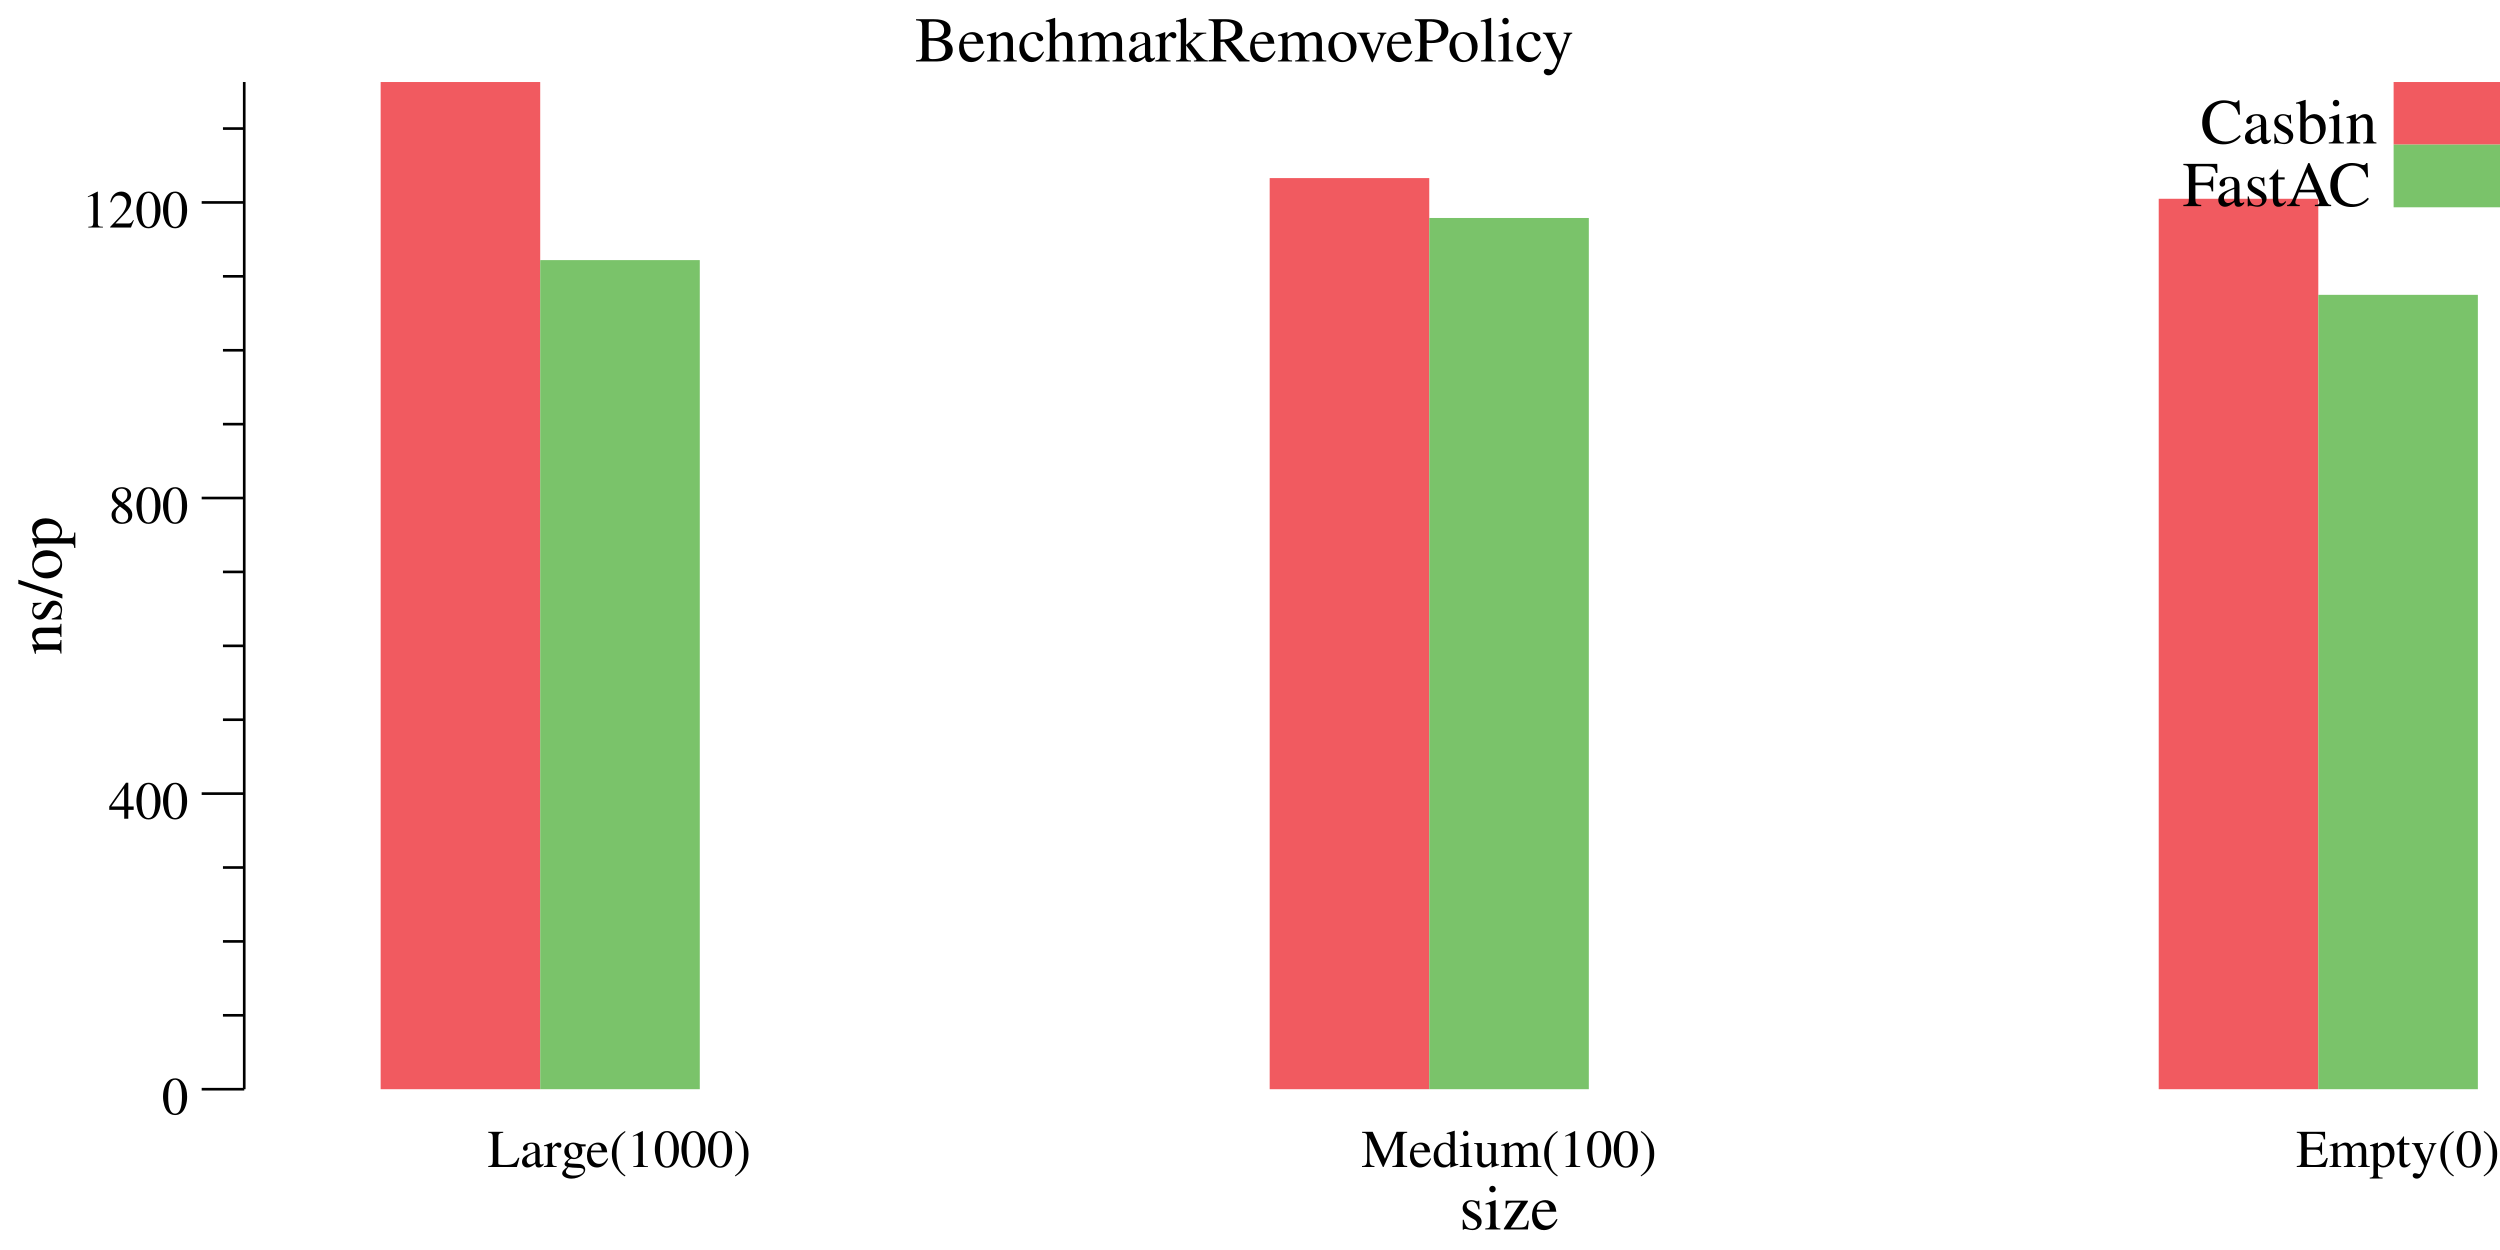
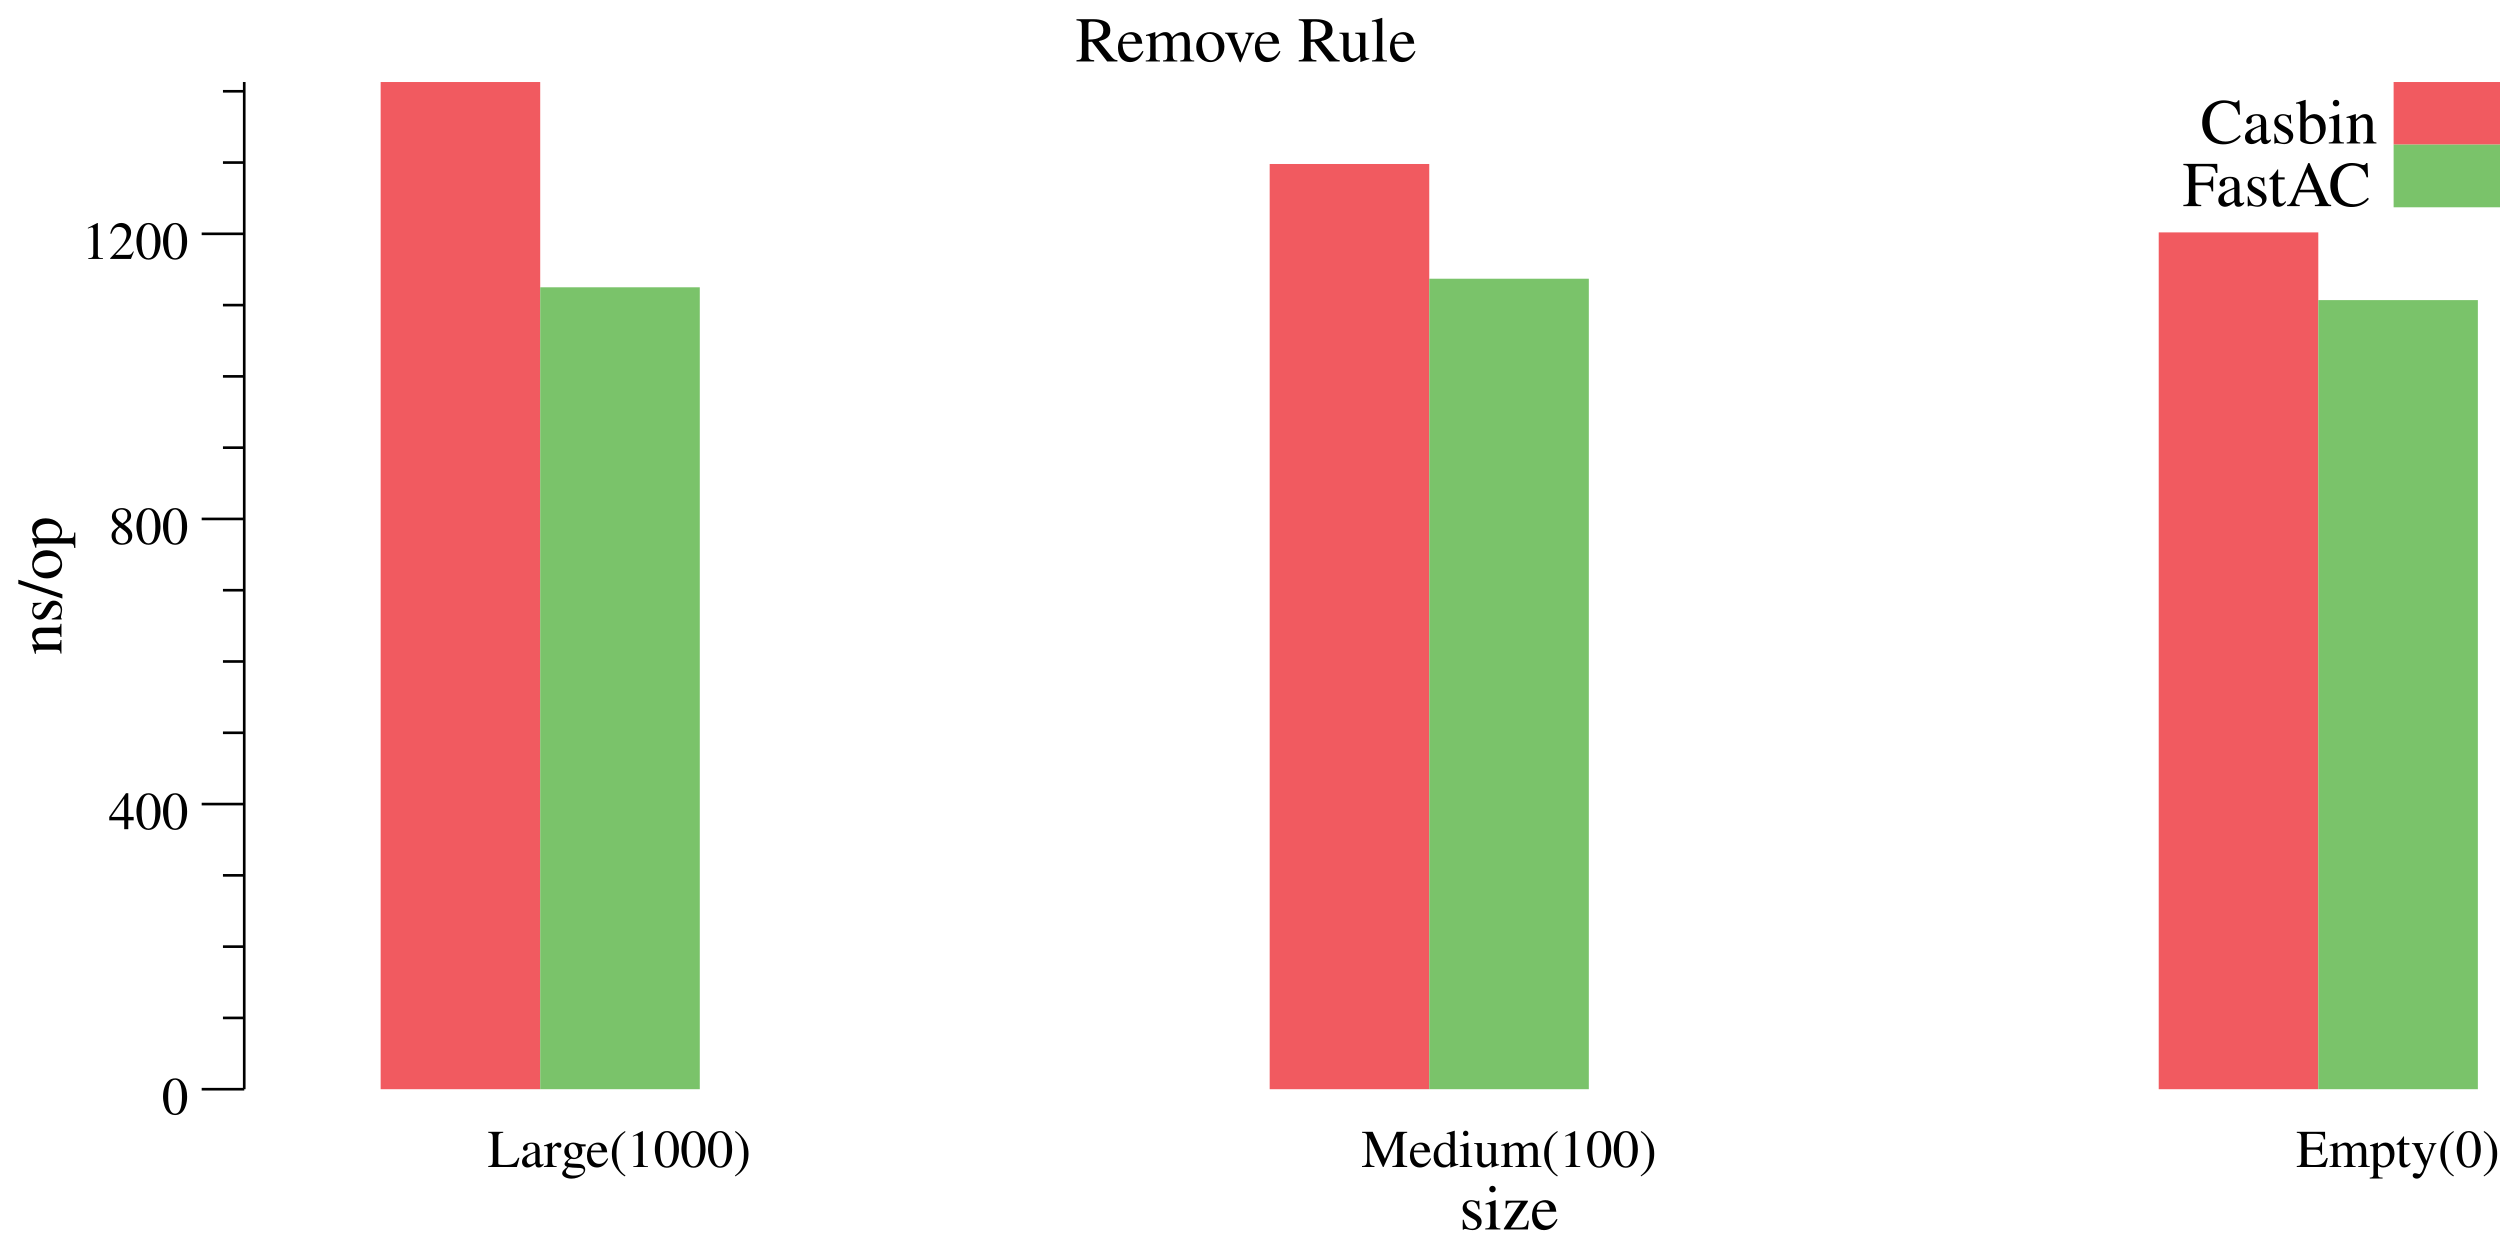
<svg xmlns="http://www.w3.org/2000/svg" width="470pt" height="235pt" viewBox="0 0 470 235">
  <g transform="scale(1, -1) translate(0, -235)">
    <path d="M0,0L470,0L470,235L0,235Z" style="fill:#FFFFFF" />
-     <text x="172.01" y="-223.45" transform="scale(1, -1)" style="font-family:Times;font-weight:normal;font-style:normal;font-size:12px">BenchmarkRemovePolicy</text>
+     <text x="202.17" y="-223.45" transform="scale(1, -1)" style="font-family:Times;font-weight:normal;font-style:normal;font-size:12px">Remove Rule</text>
    <text x="274.37" y="-3.861" transform="scale(1, -1)" style="font-family:Times;font-weight:normal;font-style:normal;font-size:12px">size</text>
    <text x="91.666" y="-15.602" transform="scale(1, -1)" style="font-family:Times;font-weight:normal;font-style:normal;font-size:10px">Large(1000)</text>
    <text x="255.93" y="-15.602" transform="scale(1, -1)" style="font-family:Times;font-weight:normal;font-style:normal;font-size:10px">Medium(100)</text>
    <text x="431.67" y="-15.602" transform="scale(1, -1)" style="font-family:Times;font-weight:normal;font-style:normal;font-size:10px">Empty(0)</text>
    <g transform="rotate(90)">
      <text x="111.91" y="11.555" transform="scale(1, -1)" style="font-family:Times;font-weight:normal;font-style:normal;font-size:12px">ns/op</text>
    </g>
    <text x="30.416" y="-25.509" transform="scale(1, -1)" style="font-family:Times;font-weight:normal;font-style:normal;font-size:10px">0</text>
-     <text x="20.416" y="-81.078" transform="scale(1, -1)" style="font-family:Times;font-weight:normal;font-style:normal;font-size:10px">400</text>
-     <text x="20.416" y="-136.65" transform="scale(1, -1)" style="font-family:Times;font-weight:normal;font-style:normal;font-size:10px">800</text>
-     <text x="15.416" y="-192.22" transform="scale(1, -1)" style="font-family:Times;font-weight:normal;font-style:normal;font-size:10px">1200</text>
+     <text x="20.416" y="-79.112" transform="scale(1, -1)" style="font-family:Times;font-weight:normal;font-style:normal;font-size:10px">400</text>
+     <text x="20.416" y="-132.72" transform="scale(1, -1)" style="font-family:Times;font-weight:normal;font-style:normal;font-size:10px">800</text>
+     <text x="15.416" y="-186.32" transform="scale(1, -1)" style="font-family:Times;font-weight:normal;font-style:normal;font-size:10px">1200</text>
    <path d="M37.916,30.23L45.916,30.23" style="fill:none;stroke:#000000;stroke-width:0.5" />
-     <path d="M37.916,85.8L45.916,85.8" style="fill:none;stroke:#000000;stroke-width:0.5" />
-     <path d="M37.916,141.37L45.916,141.37" style="fill:none;stroke:#000000;stroke-width:0.5" />
-     <path d="M37.916,196.94L45.916,196.94" style="fill:none;stroke:#000000;stroke-width:0.5" />
-     <path d="M41.916,44.123L45.916,44.123" style="fill:none;stroke:#000000;stroke-width:0.5" />
-     <path d="M41.916,58.015L45.916,58.015" style="fill:none;stroke:#000000;stroke-width:0.5" />
-     <path d="M41.916,71.908L45.916,71.908" style="fill:none;stroke:#000000;stroke-width:0.5" />
-     <path d="M41.916,99.693L45.916,99.693" style="fill:none;stroke:#000000;stroke-width:0.5" />
-     <path d="M41.916,113.58L45.916,113.58" style="fill:none;stroke:#000000;stroke-width:0.5" />
-     <path d="M41.916,127.48L45.916,127.48" style="fill:none;stroke:#000000;stroke-width:0.5" />
-     <path d="M41.916,155.26L45.916,155.26" style="fill:none;stroke:#000000;stroke-width:0.5" />
-     <path d="M41.916,169.15L45.916,169.15" style="fill:none;stroke:#000000;stroke-width:0.5" />
-     <path d="M41.916,183.05L45.916,183.05" style="fill:none;stroke:#000000;stroke-width:0.5" />
-     <path d="M41.916,210.83L45.916,210.83" style="fill:none;stroke:#000000;stroke-width:0.5" />
+     <path d="M37.916,83.834L45.916,83.834" style="fill:none;stroke:#000000;stroke-width:0.5" />
+     <path d="M37.916,137.44L45.916,137.44" style="fill:none;stroke:#000000;stroke-width:0.5" />
+     <path d="M37.916,191.04L45.916,191.04" style="fill:none;stroke:#000000;stroke-width:0.5" />
+     <path d="M41.916,43.631L45.916,43.631" style="fill:none;stroke:#000000;stroke-width:0.5" />
+     <path d="M41.916,57.032L45.916,57.032" style="fill:none;stroke:#000000;stroke-width:0.5" />
+     <path d="M41.916,70.433L45.916,70.433" style="fill:none;stroke:#000000;stroke-width:0.5" />
+     <path d="M41.916,97.235L45.916,97.235" style="fill:none;stroke:#000000;stroke-width:0.5" />
+     <path d="M41.916,110.64L45.916,110.64" style="fill:none;stroke:#000000;stroke-width:0.5" />
+     <path d="M41.916,124.04L45.916,124.04" style="fill:none;stroke:#000000;stroke-width:0.5" />
+     <path d="M41.916,150.84L45.916,150.84" style="fill:none;stroke:#000000;stroke-width:0.5" />
+     <path d="M41.916,164.24L45.916,164.24" style="fill:none;stroke:#000000;stroke-width:0.5" />
+     <path d="M41.916,177.64L45.916,177.64" style="fill:none;stroke:#000000;stroke-width:0.5" />
+     <path d="M41.916,204.44L45.916,204.44" style="fill:none;stroke:#000000;stroke-width:0.5" />
+     <path d="M41.916,217.84L45.916,217.84" style="fill:none;stroke:#000000;stroke-width:0.5" />
    <path d="M45.916,30.23L45.916,219.58" style="fill:none;stroke:#000000;stroke-width:0.5" />
    <path d="M71.563,30.23L71.563,219.58L101.56,219.58L101.56,30.23Z" style="fill:#F15A60" />
-     <path d="M238.7,30.23L238.7,201.52L268.7,201.52L268.7,30.23Z" style="fill:#F15A60" />
-     <path d="M405.84,30.23L405.84,197.63L435.84,197.63L435.84,30.23Z" style="fill:#F15A60" />
-     <path d="M101.56,30.23L101.56,186.1L131.56,186.1L131.56,30.23Z" style="fill:#7AC36A" />
-     <path d="M268.7,30.23L268.7,194.02L298.7,194.02L298.7,30.23Z" style="fill:#7AC36A" />
-     <path d="M435.84,30.23L435.84,179.57L465.84,179.57L465.84,30.23Z" style="fill:#7AC36A" />
+     <path d="M238.7,30.23L238.7,204.17L268.7,204.17L268.7,30.23Z" style="fill:#F15A60" />
+     <path d="M405.84,30.23L405.84,191.31L435.84,191.31L435.84,30.23Z" style="fill:#F15A60" />
+     <path d="M101.56,30.23L101.56,180.99L131.56,180.99L131.56,30.23Z" style="fill:#7AC36A" />
+     <path d="M268.7,30.23L268.7,182.6L298.7,182.6L298.7,30.23Z" style="fill:#7AC36A" />
+     <path d="M435.84,30.23L435.84,178.58L465.84,178.58L465.84,30.23Z" style="fill:#7AC36A" />
    <path d="M450,207.81L450,219.58L470,219.58L470,207.81Z" style="fill:#F15A60" />
    <text x="413.67" y="-208.03" transform="scale(1, -1)" style="font-family:Times;font-weight:normal;font-style:normal;font-size:12px">Casbin</text>
    <path d="M450,196.03L450,207.81L470,207.81L470,196.03Z" style="fill:#7AC36A" />
    <text x="410.33" y="-196.25" transform="scale(1, -1)" style="font-family:Times;font-weight:normal;font-style:normal;font-size:12px">FastAC</text>
  </g>
</svg>
